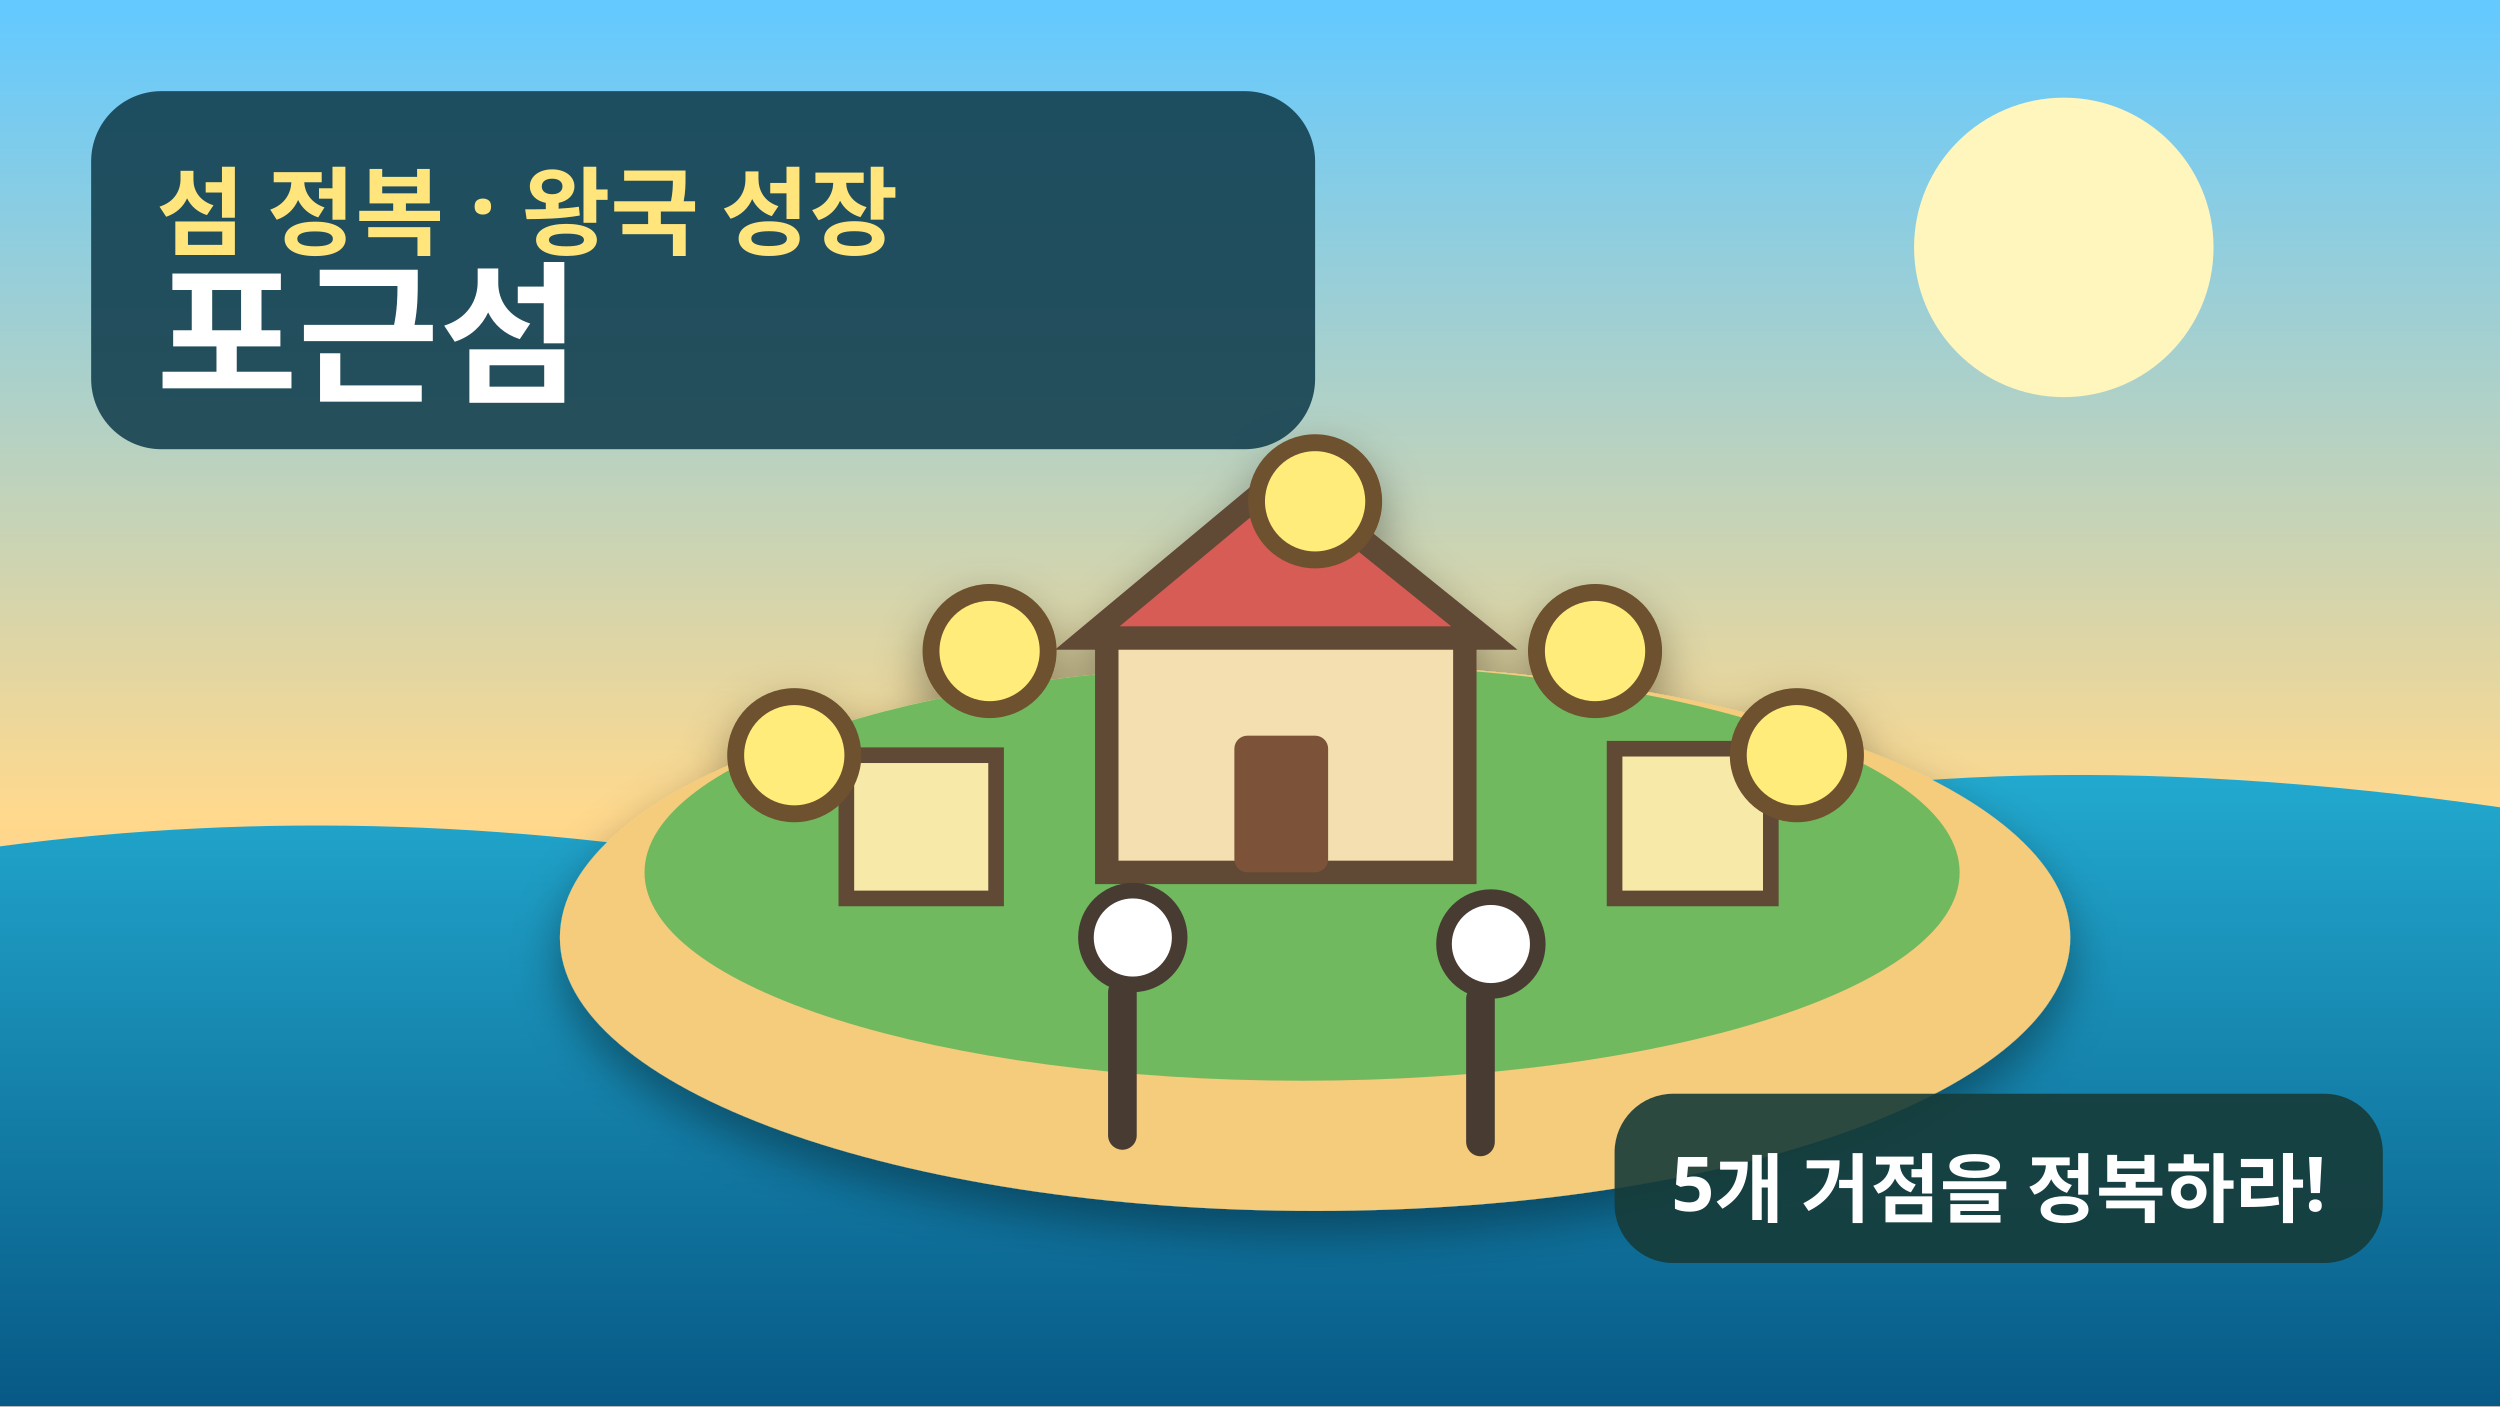
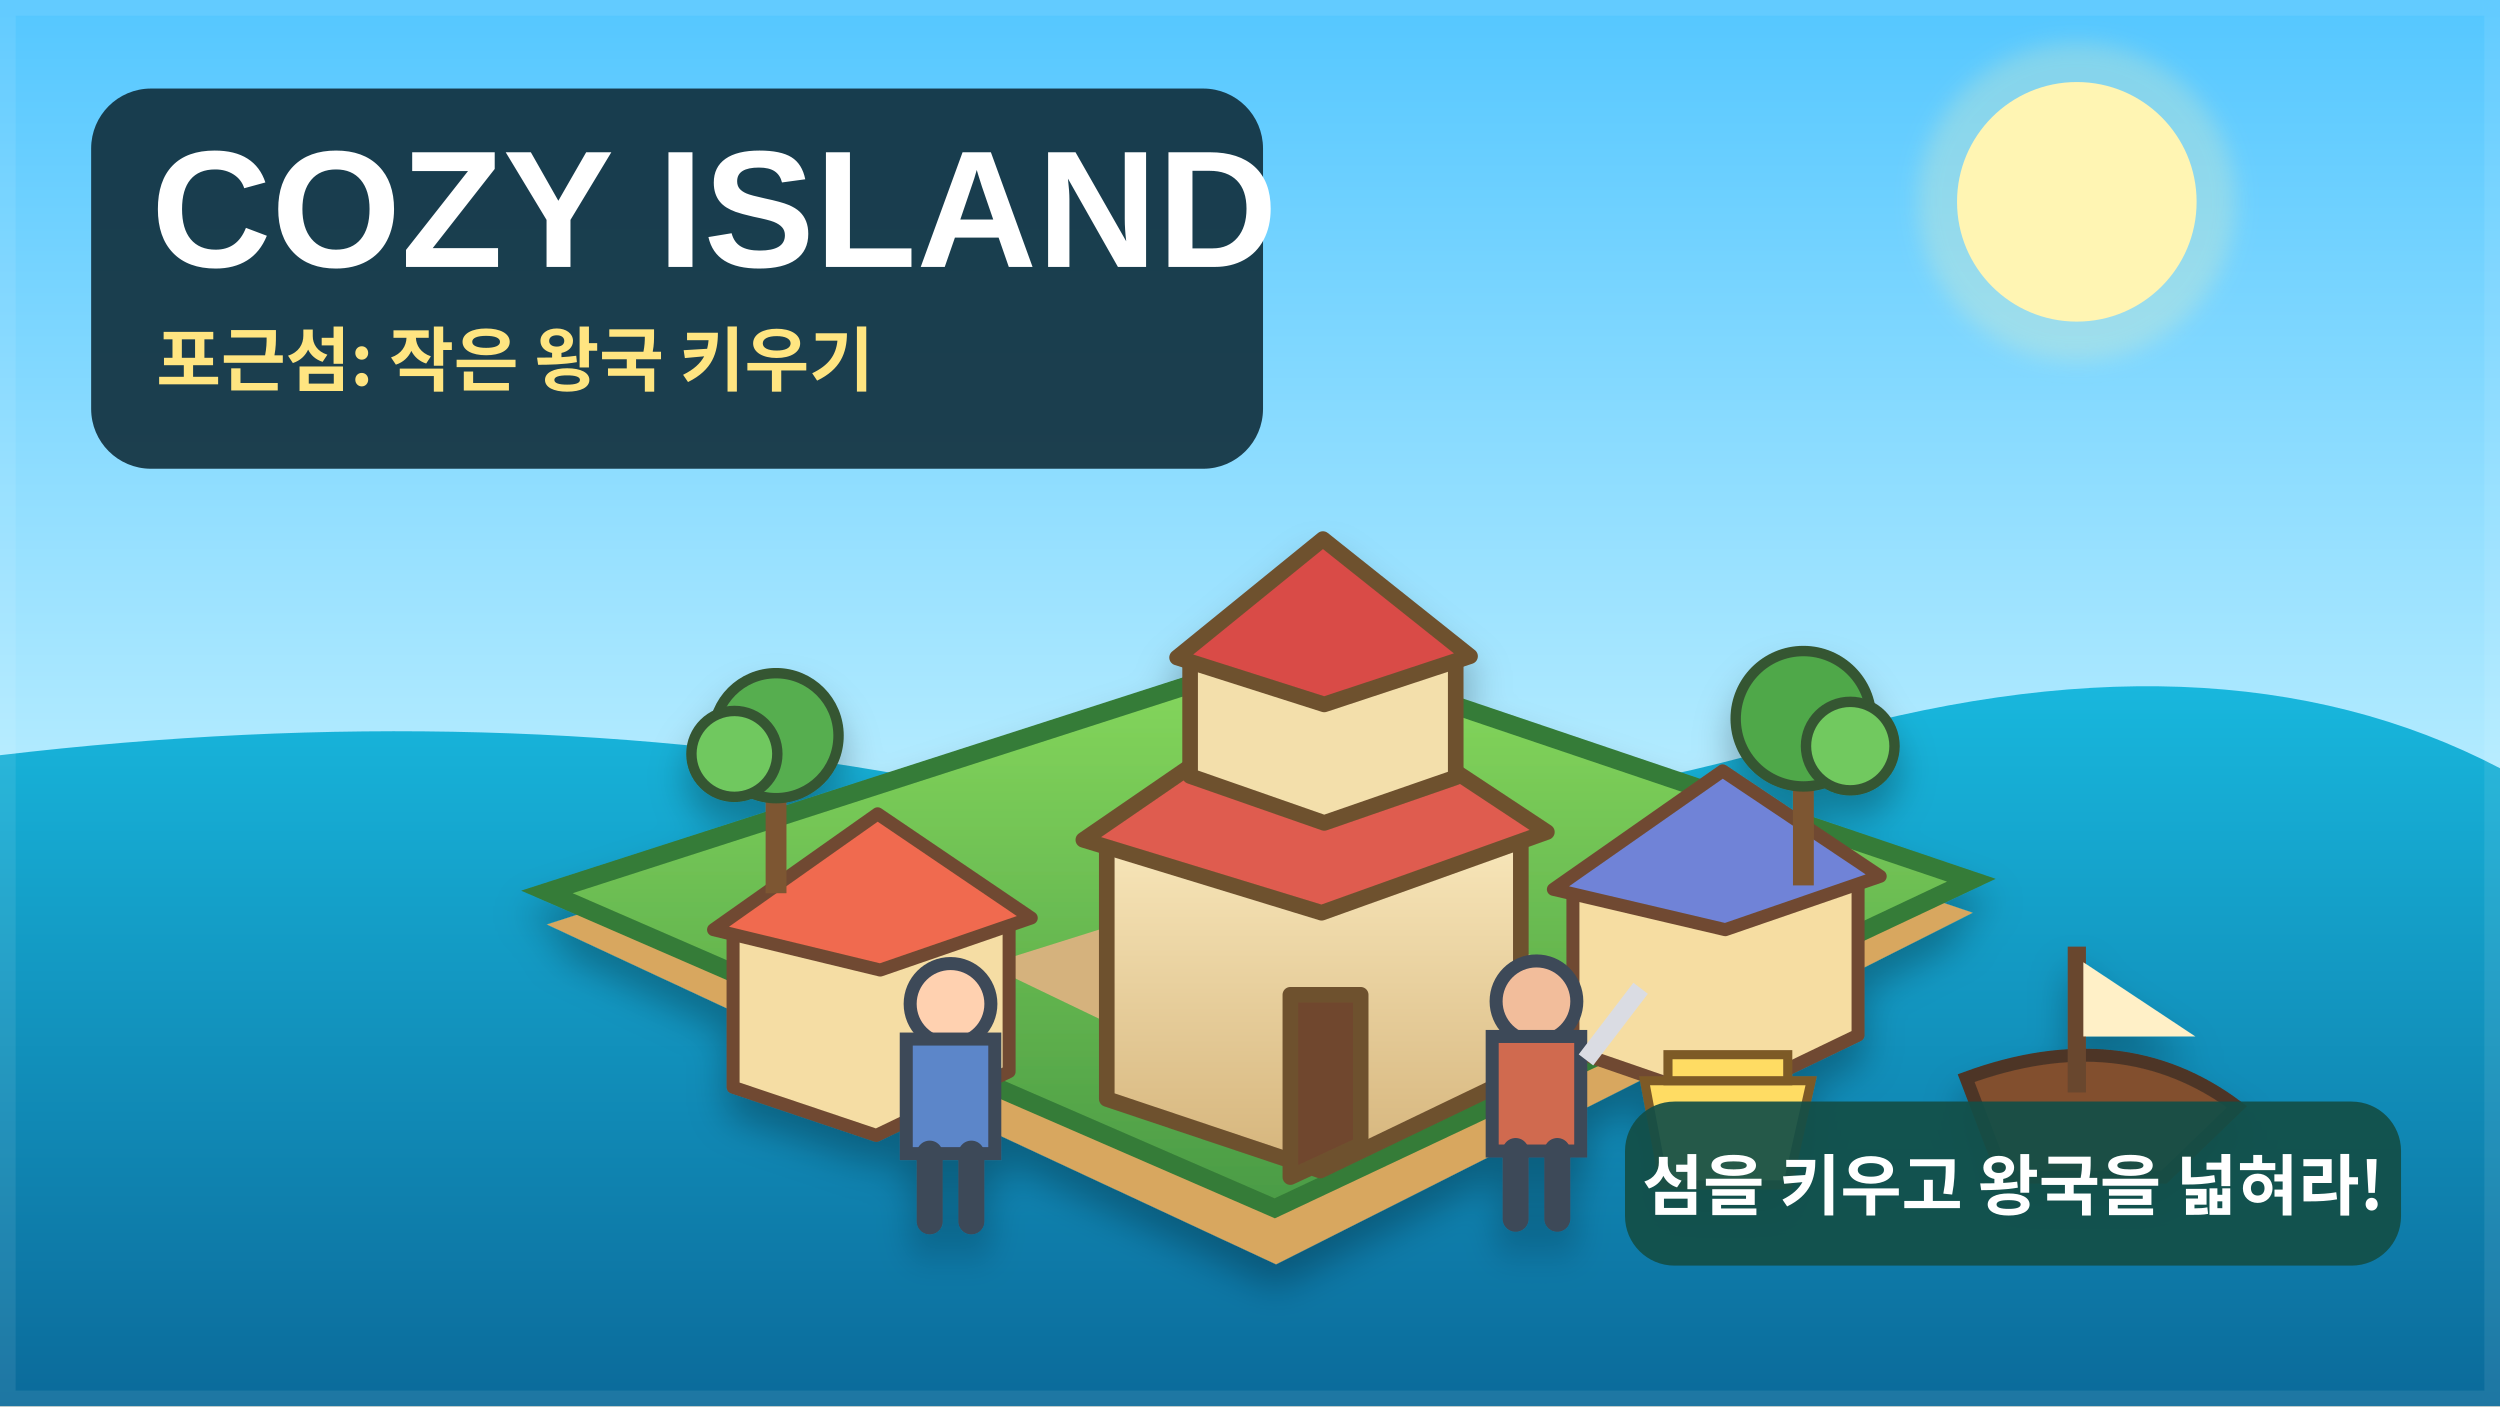
<svg xmlns="http://www.w3.org/2000/svg" viewBox="0 0 1920 1080" role="img" aria-labelledby="t d">
  <defs>
    <linearGradient id="sky" x2="0" y2="1">
-       <stop stop-color="#63c9ff" />
-       <stop offset=".58" stop-color="#ffd98d" />
-       <stop offset="1" stop-color="#ff9d72" />
+       <stop stop-color="#55c7ff" />
+       <stop offset=".58" stop-color="#b8edff" />
+       <stop offset="1" stop-color="#ffd38c" />
    </linearGradient>
    <linearGradient id="sea" x2="0" y2="1">
-       <stop stop-color="#22a9cf" />
-       <stop offset="1" stop-color="#075985" />
+       <stop stop-color="#18b7dd" />
+       <stop offset="1" stop-color="#0b6a9a" />
    </linearGradient>
-     <filter id="shadow">
-       <feDropShadow dx="0" dy="16" stdDeviation="18" flood-opacity=".38" />
+     <linearGradient id="grass" x2="0" y2="1">
+       <stop stop-color="#87d95d" />
+       <stop offset="1" stop-color="#4a9b45" />
+     </linearGradient>
+     <linearGradient id="stone" x2="0" y2="1">
+       <stop stop-color="#fff1c7" />
+       <stop offset="1" stop-color="#d5b47b" />
+     </linearGradient>
+     <filter id="s" x="-30%" y="-30%" width="160%" height="180%">
+       <feDropShadow dx="0" dy="18" stdDeviation="14" flood-opacity=".28" />
+     </filter>
+     <filter id="g">
+       <feGaussianBlur stdDeviation="8" />
    </filter>
  </defs>
  <rect width="1920" height="1080" fill="url(#sky)" />
-   <circle cx="1585" cy="190" r="115" fill="#fff6bd" />
-   <path d="M0 650 Q300 610 620 670T1220 645T1920 620V1080H0Z" fill="url(#sea)" />
-   <g filter="url(#shadow)">
-     <ellipse cx="1010" cy="720" rx="580" ry="210" fill="#f5cb7b" />
-     <ellipse cx="1000" cy="670" rx="505" ry="160" fill="#70b95f" />
-     <path d="M850 670v-185h275v185z" fill="#f3dfb0" stroke="#604934" stroke-width="18" />
-     <path d="M835 490 985 365l155 125z" fill="#d75b55" stroke="#604934" stroke-width="18" />
-     <rect x="948" y="565" width="72" height="105" rx="10" fill="#7b5238" />
-     <g fill="#f7e9a8" stroke="#604934" stroke-width="12">
-       <path d="M650 690v-110h115v110z" />
-       <path d="M1240 690v-115h120v115z" />
+   <circle cx="1595" cy="155" r="92" fill="#fff5b3" />
+   <circle cx="1595" cy="155" r="122" fill="#fff5b3" opacity=".25" filter="url(#g)" />
+   <path d="M0 580Q380 535 720 600T1380 570T1920 590V1080H0Z" fill="url(#sea)" />
+   <g filter="url(#s)">
+     <path d="M420 710 995 525l520 176-535 270z" fill="#d8a75f" />
+     <path d="M420 685 994 500l520 176-535 252z" fill="url(#grass)" stroke="#357c37" stroke-width="14" />
+     <path d="M758 741 987 669l225 77-221 107z" fill="#d5b27d" />
+     <path d="M861 749 993 707l133 45-132 64z" fill="#efd38e" />
+     <g stroke="#6e512f" stroke-width="12" stroke-linejoin="round">
+       <path d="M850 643 1015 590l153 51v184l-154 74-164-55z" fill="url(#stone)" />
+       <path d="M832 645 1011 522l177 117-173 62z" fill="#df5c4f" />
+       <path d="M914 596v-93l103-58 101 58v94l-101 35z" fill="#f3dfab" />
+       <path d="m904 505 112-91 113 90-112 37z" fill="#d94b47" />
+       <path d="M991 764h54v115l-54 25z" fill="#70462e" />
    </g>
-     <g fill="#ffec7a" stroke="#6e512e" stroke-width="13">
-       <circle cx="610" cy="580" r="45" />
-       <circle cx="760" cy="500" r="45" />
-       <circle cx="1225" cy="500" r="45" />
-       <circle cx="1380" cy="580" r="45" />
-       <circle cx="1010" cy="385" r="45" />
+     <g stroke="#704a32" stroke-width="10" stroke-linejoin="round">
+       <path d="M563 711 676 675l99 34v114l-102 49-110-37z" fill="#f5dda4" />
+       <path d="m548 714 126-89 118 80-116 40z" fill="#f06a4f" />
+       <path d="M1208 680 1324 643l103 35v117l-106 51-113-39z" fill="#f6dda2" />
+       <path d="m1193 683 130-91 121 81-119 41z" fill="#6f83d7" />
    </g>
-     <g fill="#fff" stroke="#473b33" stroke-width="12">
-       <circle cx="870" cy="720" r="36" />
-       <circle cx="1145" cy="725" r="36" />
+     <g stroke="#355633" stroke-width="8">
+       <path d="M596 592v94" stroke="#7d5732" stroke-width="16" />
+       <circle cx="596" cy="565" r="48" fill="#57ae50" />
+       <circle cx="564" cy="579" r="33" fill="#70c85f" />
+       <path d="M1385 584v96" stroke="#7d5732" stroke-width="16" />
+       <circle cx="1385" cy="552" r="52" fill="#4fa848" />
+       <circle cx="1421" cy="573" r="34" fill="#71c95e" />
    </g>
-     <path d="M862 762v110M1137 767v110" stroke="#473b33" stroke-width="22" stroke-linecap="round" />
+     <g fill="#ffdc63" stroke="#7d5a28" stroke-width="7">
+       <path d="M1263 830h128l-18 80h-95z" />
+       <path d="M1281 810h92v20h-92z" />
+     </g>
+     <g stroke="#3d4858" stroke-width="10">
+       <g transform="translate(730 806)">
+         <circle cy="-35" r="31" fill="#ffd1b0" />
+         <path d="M-34-8h68v88h-68z" fill="#5c86c9" />
+         <path d="M-16 80v52M16 80v52" stroke-width="20" stroke-linecap="round" />
+       </g>
+       <g transform="translate(1180 804)">
+         <circle cy="-35" r="31" fill="#f2bd9b" />
+         <path d="M-34-8h68v88h-68z" fill="#d06a50" />
+         <path d="M-16 80v52M16 80v52" stroke-width="20" stroke-linecap="round" />
+         <path d="M38 10l42-55" stroke="#dadce3" stroke-width="14" />
+       </g>
+     </g>
+     <path d="M1510 828q120-44 208 22l-56 54h-123z" fill="#824f2e" stroke="#4d3628" stroke-width="10" />
+     <path d="M1595 727v112" stroke="#69462f" stroke-width="14" />
+     <path d="m1600 739 86 57h-86z" fill="#fff0c7" />
  </g>
-   <rect x="70" y="70" width="940" height="275" rx="54" fill="#113d4d" opacity=".88" />
-   <text x="120" y="190" font-family="sans-serif" font-size="74" font-weight="900" fill="#ffe57c">섬 정복 · 왕국 성장</text>
-   <text x="120" y="300" font-family="sans-serif" font-size="118" font-weight="1000" fill="white">포근섬</text>
-   <rect x="1240" y="840" width="590" height="130" rx="45" fill="#163b39" opacity=".9" />
-   <text x="1535" y="930" text-anchor="middle" font-family="sans-serif" font-size="58" font-weight="900" fill="white">5개 거점을 정복하라!</text>
+   <path d="M0 0h1920v1080H0z" fill="none" stroke="#ffffff" stroke-opacity=".08" stroke-width="24" />
+   <rect x="70" y="68" width="900" height="292" rx="46" fill="#102d3b" opacity=".9" />
+   <text x="116" y="205" font-family="Arial,DejaVu Sans,sans-serif" font-size="128" font-weight="900" fill="#fff">COZY ISLAND</text>
+   <text x="120" y="296" font-family="Noto Sans CJK KR,DejaVu Sans,sans-serif" font-size="54" font-weight="800" fill="#ffe581">포근섬: 작은 왕국 키우기</text>
+   <rect x="1248" y="846" width="596" height="126" rx="38" fill="#124e47" opacity=".92" />
+   <text x="1546" y="929" text-anchor="middle" font-family="Noto Sans CJK KR,DejaVu Sans,sans-serif" font-size="51" font-weight="900" fill="#fff">섬을 키우고 왕국을 넓혀라!</text>
</svg>
